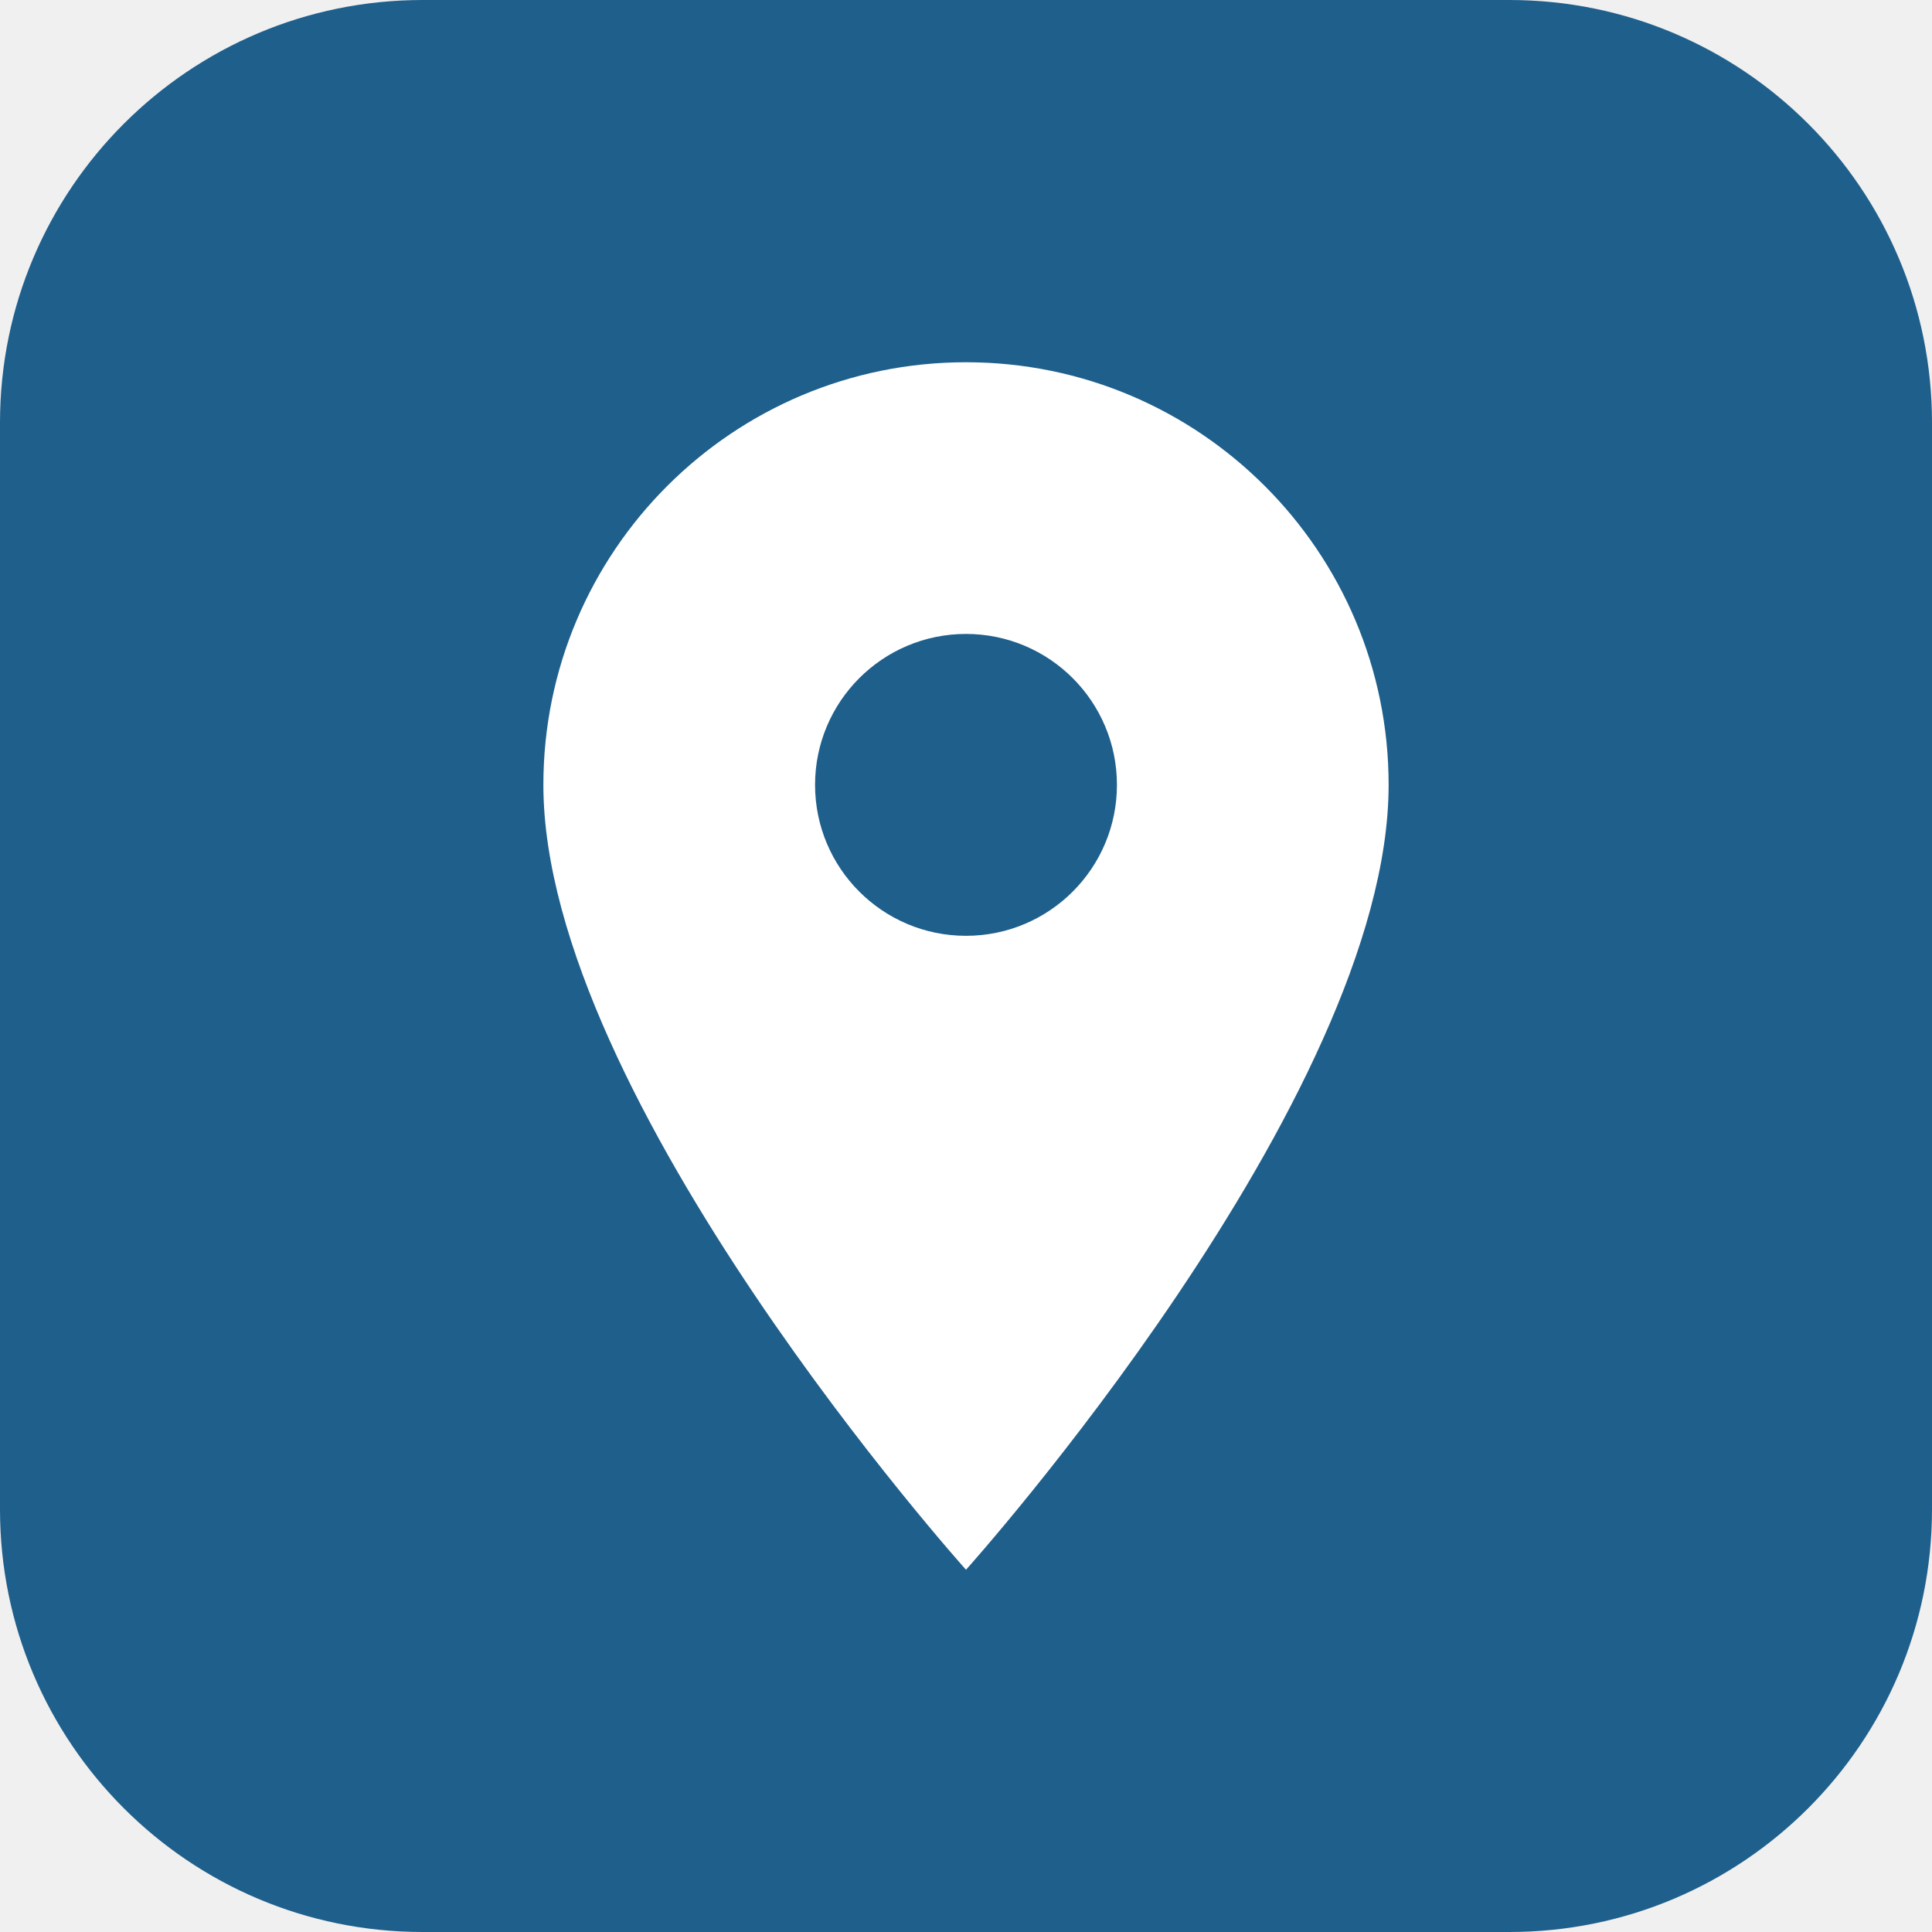
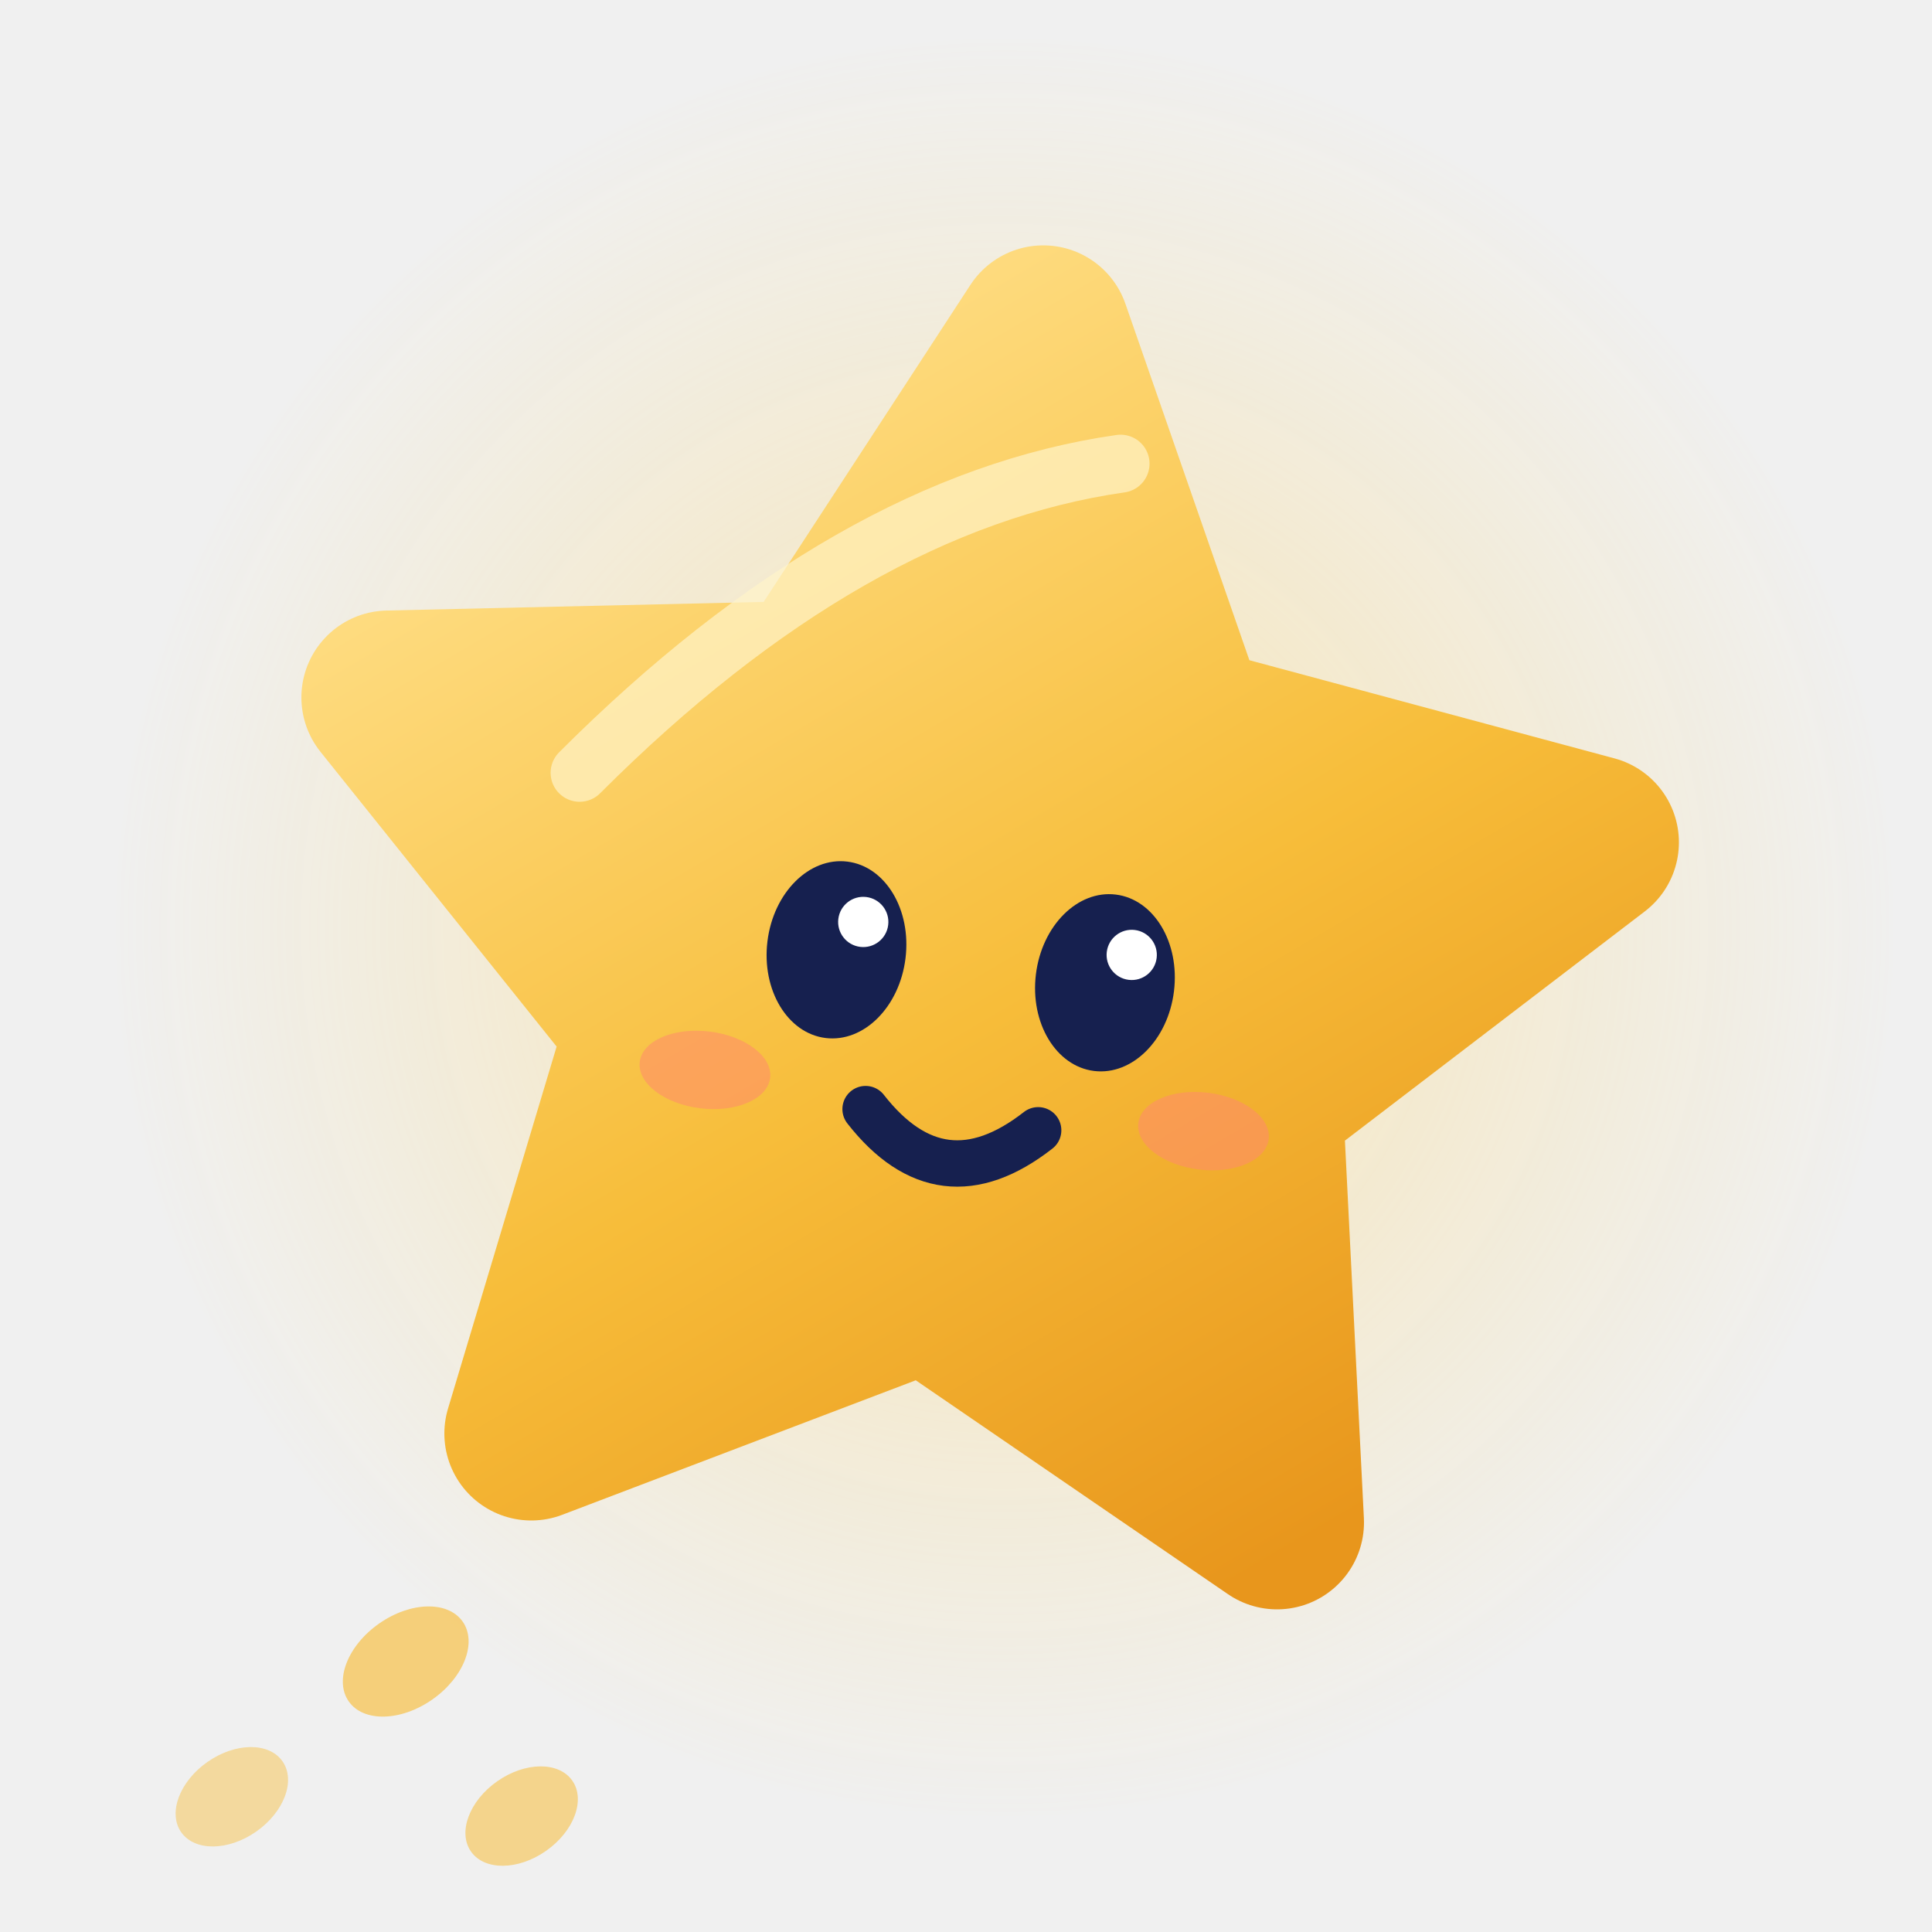
- <svg xmlns="http://www.w3.org/2000/svg" viewBox="0 0 32 32">
-   <rect width="32" height="32" rx="7" fill="#1f5f8b" />
-   <path d="M16 6a7 7 0 0 0-7 7c0 5.2 7 13 7 13s7-7.8 7-13a7 7 0 0 0-7-7zm0 9.5a2.5 2.5 0 1 1 0-5 2.5 2.5 0 0 1 0 5z" fill="#fff" />
+ <svg xmlns="http://www.w3.org/2000/svg" viewBox="0 0 100 100" role="img" aria-label="NextStep">
+   <defs>
+     <linearGradient id="ns-gold" x1="0.2" y1="0" x2="0.8" y2="1">
+       <stop offset="0" stop-color="#ffe08a" />
+       <stop offset="0.55" stop-color="#f7bd3a" />
+       <stop offset="1" stop-color="#e8961c" />
+     </linearGradient>
+     <radialGradient id="ns-glow" cx="0.5" cy="0.5" r="0.5">
+       <stop offset="0" stop-color="#ffd76a" stop-opacity="0.45" />
+       <stop offset="1" stop-color="#ffd76a" stop-opacity="0" />
+     </radialGradient>
+   </defs>
+   <circle cx="52" cy="48" r="46" fill="url(#ns-glow)" />
+   <g fill="#f7bd3a">
+     <ellipse cx="12" cy="93" rx="3.2" ry="2.2" transform="rotate(-35 12 93)" opacity="0.45" />
+     <ellipse cx="21" cy="86" rx="3.6" ry="2.4" transform="rotate(-35 21 86)" opacity="0.65" />
+     <ellipse cx="27" cy="94" rx="3.2" ry="2.2" transform="rotate(-35 27 94)" opacity="0.55" />
+   </g>
+   <polygon points="54.0,17.2 61.2,37.9 82.4,43.6 65.0,56.9 66.1,78.8 48.0,66.4 27.5,74.2 33.8,53.2 20.1,36.1 42.0,35.6" fill="url(#ns-gold)" stroke="url(#ns-gold)" stroke-width="9" stroke-linejoin="round" />
+   <path d="M30 40 Q44 26 58 24" fill="none" stroke="#fff4c9" stroke-width="3" stroke-linecap="round" opacity="0.7" />
+   <g transform="rotate(7 50 52)">
+     <ellipse cx="43" cy="50" rx="3.6" ry="4.6" fill="#16204f" />
+     <ellipse cx="57" cy="50" rx="3.6" ry="4.6" fill="#16204f" />
+     <circle cx="44.2" cy="48.4" r="1.3" fill="#fff" />
+     <circle cx="58.2" cy="48.4" r="1.3" fill="#fff" />
+     <ellipse cx="37" cy="57" rx="3.4" ry="2" fill="#ff8a6b" opacity="0.55" />
+     <ellipse cx="63" cy="57" rx="3.4" ry="2" fill="#ff8a6b" opacity="0.55" />
+     <path d="M45.5 58 Q50 62.5 54.5 58" fill="none" stroke="#16204f" stroke-width="2.4" stroke-linecap="round" />
+   </g>
</svg>
